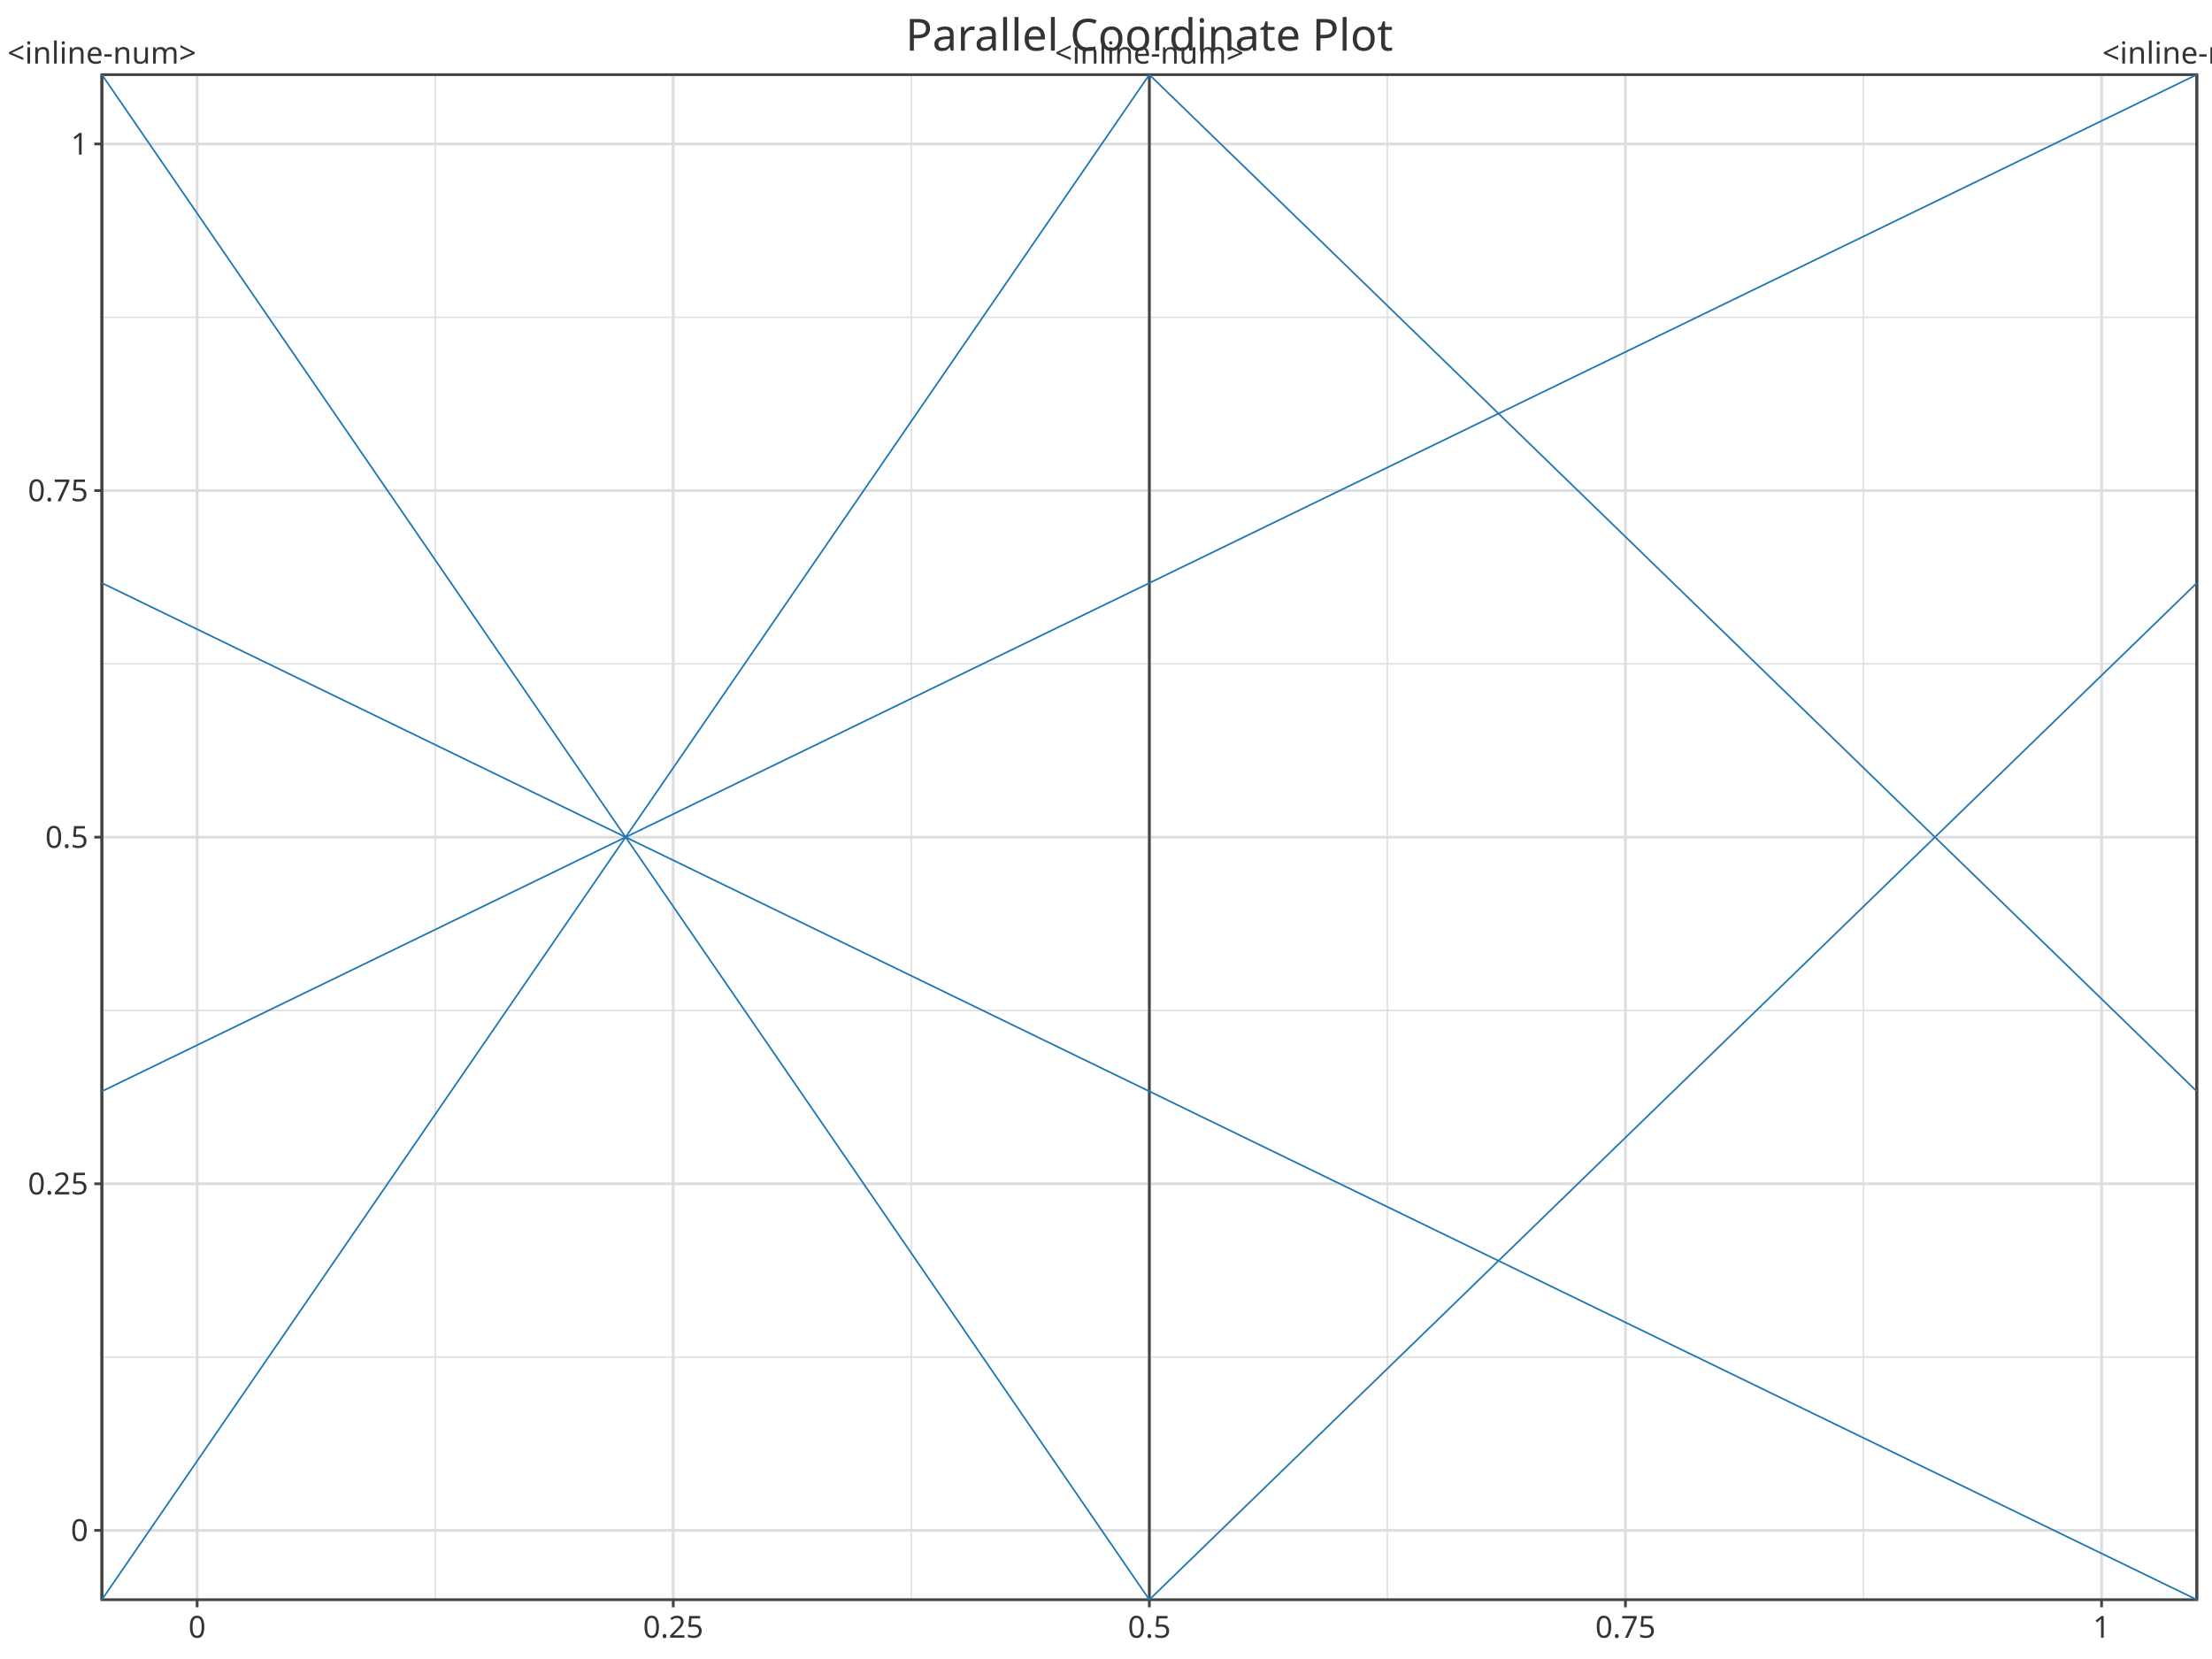
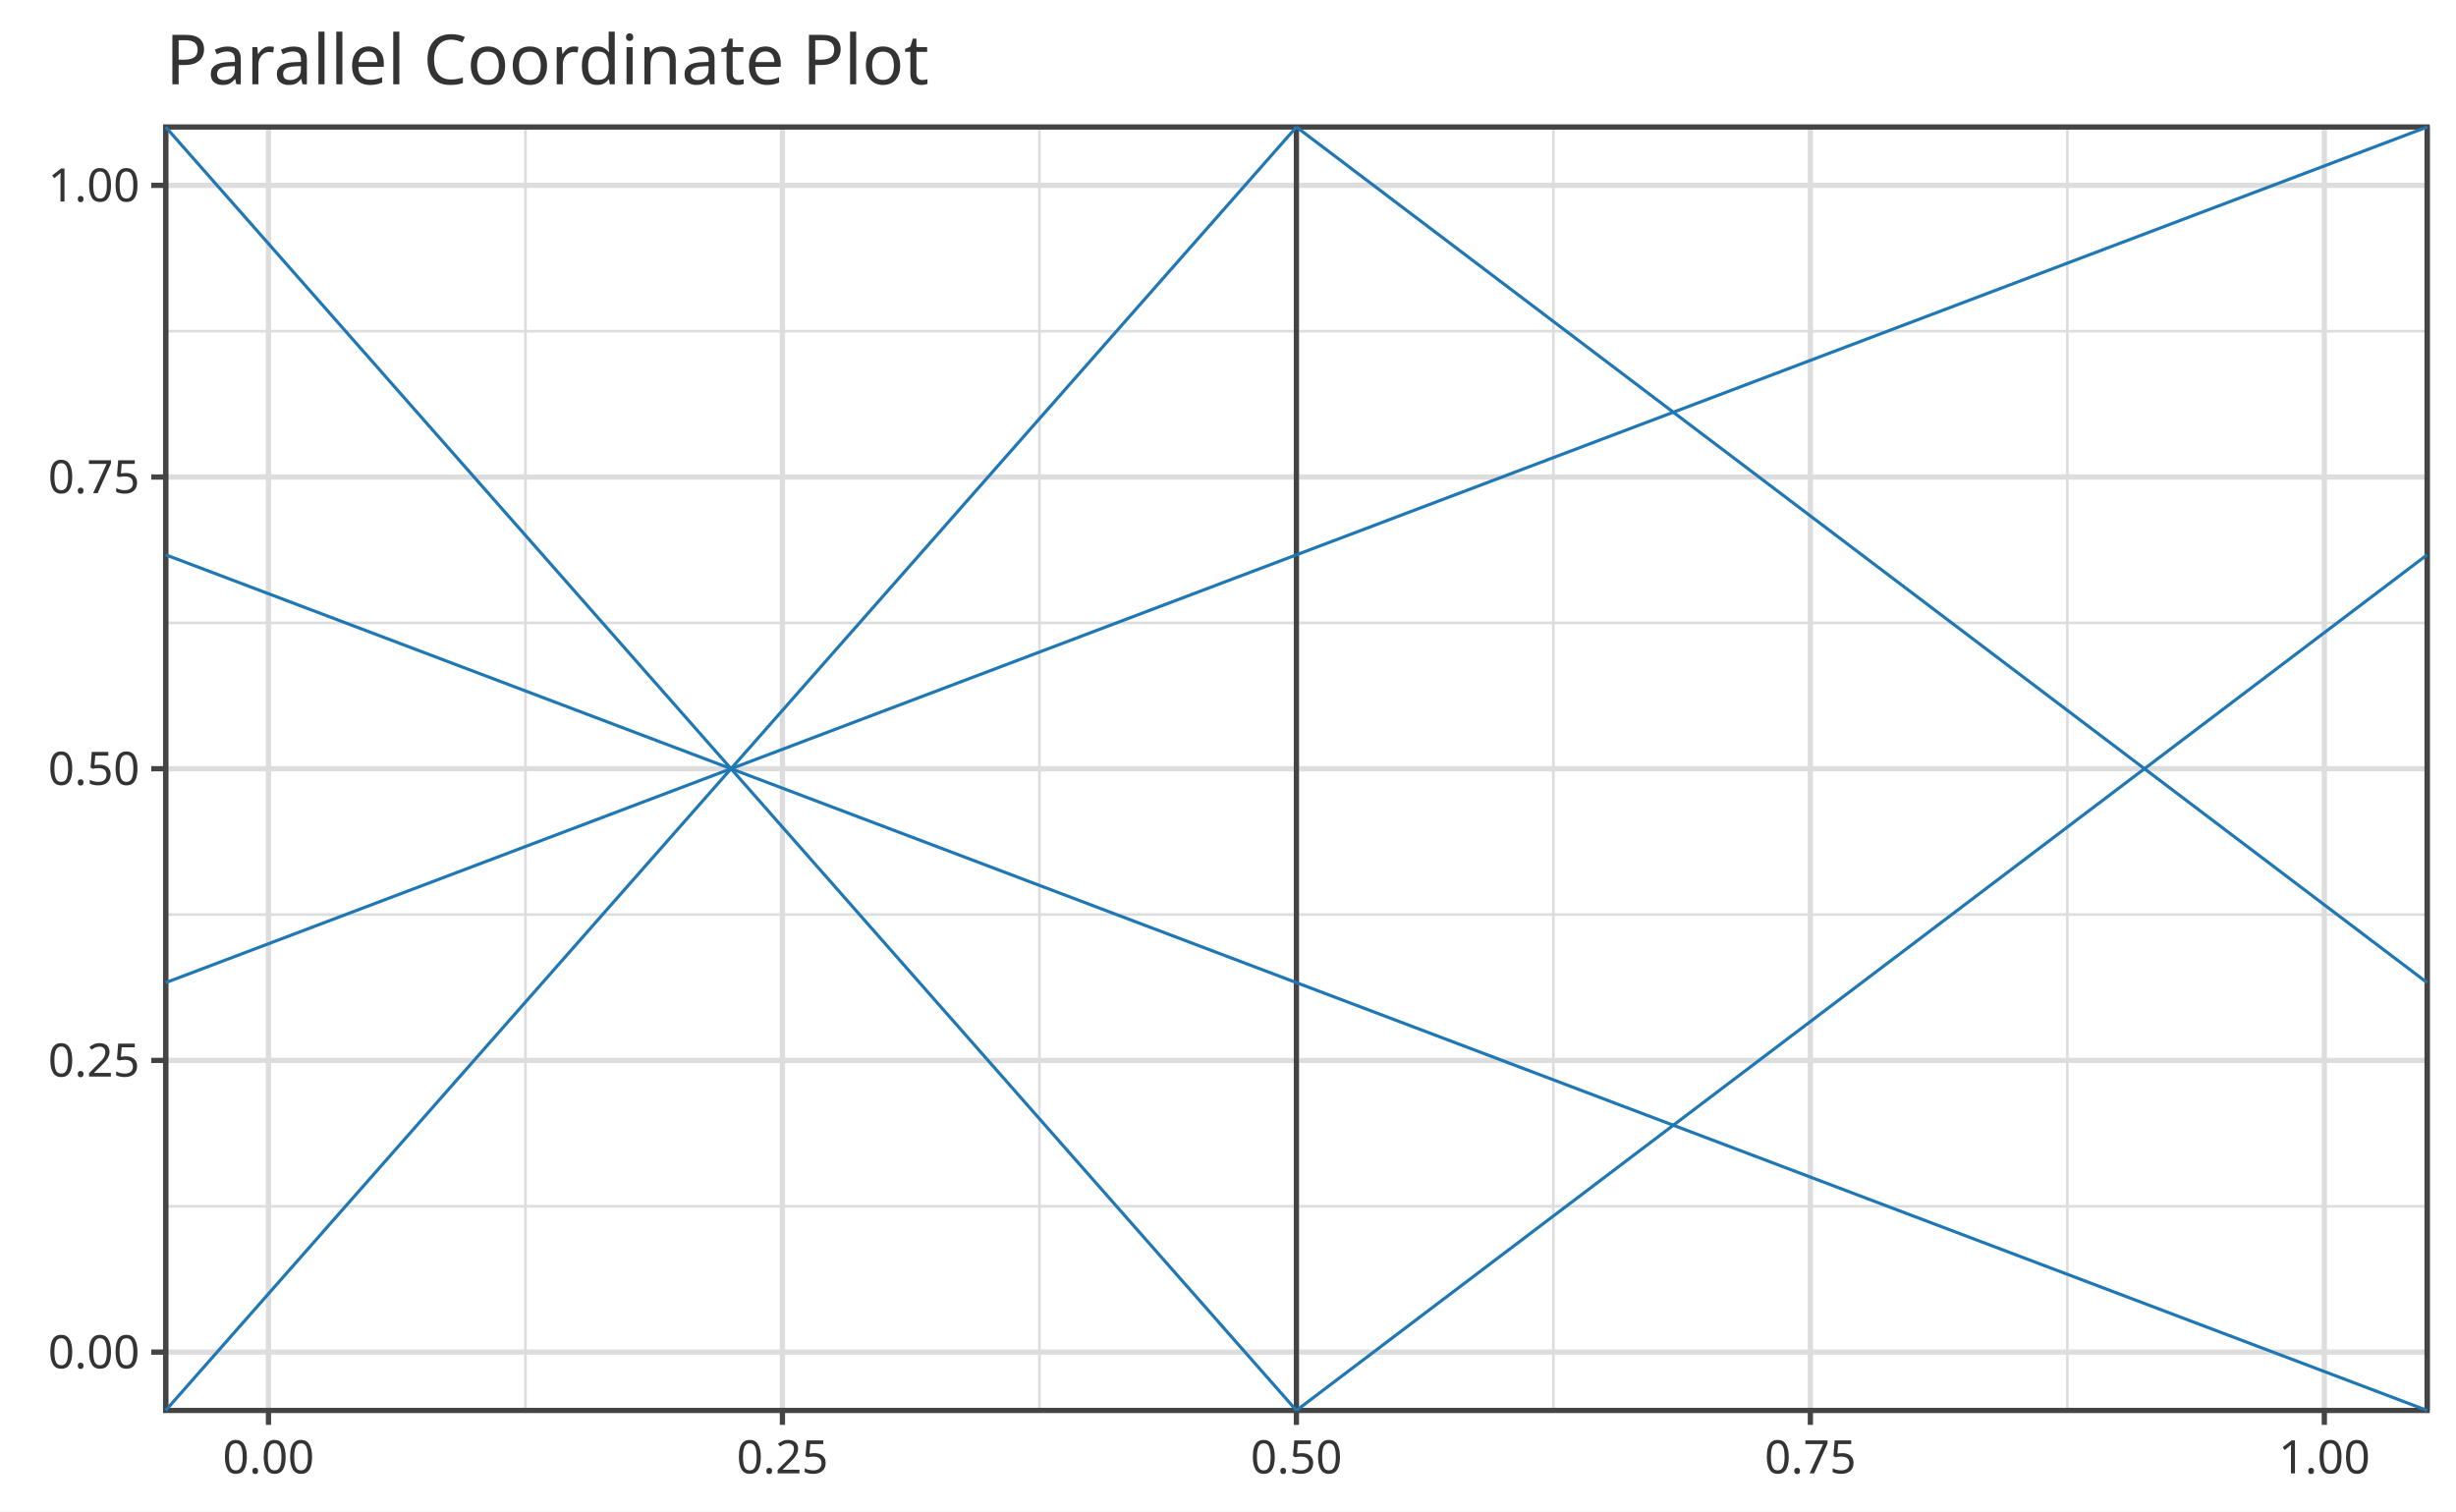
- <svg xmlns="http://www.w3.org/2000/svg" width="800" height="600" viewBox="0 0 800 600">
-   <rect x="0.0" y="0.0" width="800.0" height="600.0" fill="#ffffff" fill-opacity="1.0" stroke="none" />
-   <line x1="157.385" y1="27.0" x2="157.385" y2="578.55" stroke="#dddddd" stroke-width="0.5" />
-   <line x1="329.578" y1="27.0" x2="329.578" y2="578.55" stroke="#dddddd" stroke-width="0.5" />
-   <line x1="501.772" y1="27.0" x2="501.772" y2="578.55" stroke="#dddddd" stroke-width="0.5" />
-   <line x1="673.965" y1="27.0" x2="673.965" y2="578.55" stroke="#dddddd" stroke-width="0.5" />
-   <line x1="71.289" y1="27.0" x2="71.289" y2="578.55" stroke="#dddddd" stroke-width="1.0" />
-   <line x1="243.482" y1="27.0" x2="243.482" y2="578.55" stroke="#dddddd" stroke-width="1.0" />
-   <line x1="415.675" y1="27.0" x2="415.675" y2="578.55" stroke="#dddddd" stroke-width="1.0" />
-   <line x1="587.868" y1="27.0" x2="587.868" y2="578.55" stroke="#dddddd" stroke-width="1.0" />
-   <line x1="760.061" y1="27.0" x2="760.061" y2="578.55" stroke="#dddddd" stroke-width="1.0" />
-   <line x1="36.85" y1="490.803" x2="794.5" y2="490.803" stroke="#dddddd" stroke-width="0.5" />
-   <line x1="36.85" y1="365.451" x2="794.5" y2="365.451" stroke="#dddddd" stroke-width="0.5" />
-   <line x1="36.85" y1="240.099" x2="794.5" y2="240.099" stroke="#dddddd" stroke-width="0.5" />
-   <line x1="36.85" y1="114.747" x2="794.5" y2="114.747" stroke="#dddddd" stroke-width="0.5" />
-   <line x1="36.85" y1="553.48" x2="794.5" y2="553.48" stroke="#dddddd" stroke-width="1.0" />
-   <line x1="36.85" y1="428.127" x2="794.5" y2="428.127" stroke="#dddddd" stroke-width="1.0" />
-   <line x1="36.85" y1="302.775" x2="794.5" y2="302.775" stroke="#dddddd" stroke-width="1.0" />
-   <line x1="36.85" y1="177.423" x2="794.5" y2="177.423" stroke="#dddddd" stroke-width="1.0" />
-   <line x1="36.85" y1="52.07" x2="794.5" y2="52.07" stroke="#dddddd" stroke-width="1.0" />
-   <rect x="36.85" y="27.0" width="757.65" height="551.55" fill="#ffffff" fill-opacity="0.0" stroke="#444444" stroke-width="1.0" />
-   <line x1="71.289" y1="578.55" x2="71.289" y2="581.3" stroke="#444444" stroke-width="1.0" />
-   <text x="71.289" y="592.3" fill="#333333" font-size="11.0" font-family="sans-serif" text-anchor="middle">0</text>
-   <line x1="243.482" y1="578.55" x2="243.482" y2="581.3" stroke="#444444" stroke-width="1.0" />
-   <text x="243.482" y="592.3" fill="#333333" font-size="11.0" font-family="sans-serif" text-anchor="middle">0.25</text>
-   <line x1="415.675" y1="578.55" x2="415.675" y2="581.3" stroke="#444444" stroke-width="1.0" />
-   <text x="415.675" y="592.3" fill="#333333" font-size="11.0" font-family="sans-serif" text-anchor="middle">0.5</text>
-   <line x1="587.868" y1="578.55" x2="587.868" y2="581.3" stroke="#444444" stroke-width="1.0" />
-   <text x="587.868" y="592.3" fill="#333333" font-size="11.0" font-family="sans-serif" text-anchor="middle">0.75</text>
-   <line x1="760.061" y1="578.55" x2="760.061" y2="581.3" stroke="#444444" stroke-width="1.0" />
-   <text x="760.061" y="592.3" fill="#333333" font-size="11.0" font-family="sans-serif" text-anchor="middle">1</text>
-   <line x1="36.85" y1="553.48" x2="34.1" y2="553.48" stroke="#444444" stroke-width="1.0" />
-   <text x="31.9" y="557.33" fill="#333333" font-size="11.0" font-family="sans-serif" text-anchor="end">0</text>
-   <line x1="36.85" y1="428.127" x2="34.1" y2="428.127" stroke="#444444" stroke-width="1.0" />
-   <text x="31.9" y="431.977" fill="#333333" font-size="11.0" font-family="sans-serif" text-anchor="end">0.25</text>
-   <line x1="36.85" y1="302.775" x2="34.1" y2="302.775" stroke="#444444" stroke-width="1.0" />
-   <text x="31.9" y="306.625" fill="#333333" font-size="11.0" font-family="sans-serif" text-anchor="end">0.5</text>
-   <line x1="36.85" y1="177.423" x2="34.1" y2="177.423" stroke="#444444" stroke-width="1.0" />
-   <text x="31.9" y="181.273" fill="#333333" font-size="11.0" font-family="sans-serif" text-anchor="end">0.75</text>
-   <line x1="36.85" y1="52.07" x2="34.1" y2="52.07" stroke="#444444" stroke-width="1.0" />
-   <text x="31.9" y="55.92" fill="#333333" font-size="11.0" font-family="sans-serif" text-anchor="end">1</text>
-   <text x="415.675" y="18.3" fill="#333333" font-size="16.0" font-family="sans-serif" text-anchor="middle">Parallel Coordinate Plot</text>
-   <line x1="36.85" y1="27.0" x2="36.85" y2="578.55" stroke="#444444" stroke-width="1.0" />
-   <line x1="415.675" y1="27.0" x2="415.675" y2="578.55" stroke="#444444" stroke-width="1.0" />
-   <line x1="794.5" y1="27.0" x2="794.5" y2="578.55" stroke="#444444" stroke-width="1.0" />
-   <line x1="36.85" y1="578.55" x2="415.675" y2="27.0" stroke="#1f77b4" stroke-width="0.6" />
-   <line x1="415.675" y1="27.0" x2="794.5" y2="394.7" stroke="#1f77b4" stroke-width="0.6" />
-   <line x1="36.85" y1="394.7" x2="415.675" y2="210.85" stroke="#1f77b4" stroke-width="0.6" />
-   <line x1="415.675" y1="210.85" x2="794.5" y2="27.0" stroke="#1f77b4" stroke-width="0.6" />
-   <line x1="36.85" y1="210.85" x2="415.675" y2="394.7" stroke="#1f77b4" stroke-width="0.6" />
-   <line x1="415.675" y1="394.7" x2="794.5" y2="578.55" stroke="#1f77b4" stroke-width="0.6" />
-   <line x1="36.85" y1="27.0" x2="415.675" y2="578.55" stroke="#1f77b4" stroke-width="0.6" />
-   <line x1="415.675" y1="578.55" x2="794.5" y2="210.85" stroke="#1f77b4" stroke-width="0.6" />
-   <text x="36.85" y="23.0" fill="#333333" font-size="11.0" font-family="sans-serif" text-anchor="middle">&lt;inline-num&gt;</text>
-   <text x="415.675" y="23.0" fill="#333333" font-size="11.0" font-family="sans-serif" text-anchor="middle">&lt;inline-num&gt;</text>
-   <text x="794.5" y="23.0" fill="#333333" font-size="11.0" font-family="sans-serif" text-anchor="middle">&lt;inline-num&gt;</text>
+ <svg xmlns="http://www.w3.org/2000/svg" width="624" height="384" viewBox="0 0 624 384">
+   <rect x="0.0" y="0.0" width="624.0" height="384.0" fill="#ffffff" fill-opacity="1.0" stroke="none" />
+   <line x1="133.503" y1="32.267" x2="133.503" y2="358.333" stroke="#dddddd" stroke-width="0.667" />
+   <line x1="264.088" y1="32.267" x2="264.088" y2="358.333" stroke="#dddddd" stroke-width="0.667" />
+   <line x1="394.672" y1="32.267" x2="394.672" y2="358.333" stroke="#dddddd" stroke-width="0.667" />
+   <line x1="525.257" y1="32.267" x2="525.257" y2="358.333" stroke="#dddddd" stroke-width="0.667" />
+   <line x1="68.21" y1="32.267" x2="68.21" y2="358.333" stroke="#dddddd" stroke-width="1.333" />
+   <line x1="198.795" y1="32.267" x2="198.795" y2="358.333" stroke="#dddddd" stroke-width="1.333" />
+   <line x1="329.38" y1="32.267" x2="329.38" y2="358.333" stroke="#dddddd" stroke-width="1.333" />
+   <line x1="459.965" y1="32.267" x2="459.965" y2="358.333" stroke="#dddddd" stroke-width="1.333" />
+   <line x1="590.55" y1="32.267" x2="590.55" y2="358.333" stroke="#dddddd" stroke-width="1.333" />
+   <line x1="42.093" y1="306.459" x2="616.667" y2="306.459" stroke="#dddddd" stroke-width="0.667" />
+   <line x1="42.093" y1="232.353" x2="616.667" y2="232.353" stroke="#dddddd" stroke-width="0.667" />
+   <line x1="42.093" y1="158.247" x2="616.667" y2="158.247" stroke="#dddddd" stroke-width="0.667" />
+   <line x1="42.093" y1="84.141" x2="616.667" y2="84.141" stroke="#dddddd" stroke-width="0.667" />
+   <line x1="42.093" y1="343.512" x2="616.667" y2="343.512" stroke="#dddddd" stroke-width="1.333" />
+   <line x1="42.093" y1="269.406" x2="616.667" y2="269.406" stroke="#dddddd" stroke-width="1.333" />
+   <line x1="42.093" y1="195.3" x2="616.667" y2="195.3" stroke="#dddddd" stroke-width="1.333" />
+   <line x1="42.093" y1="121.194" x2="616.667" y2="121.194" stroke="#dddddd" stroke-width="1.333" />
+   <line x1="42.093" y1="47.088" x2="616.667" y2="47.088" stroke="#dddddd" stroke-width="1.333" />
+   <rect x="42.093" y="32.267" width="574.573" height="326.067" fill="#ffffff" fill-opacity="0.0" stroke="#444444" stroke-width="1.333" />
+   <line x1="68.21" y1="358.333" x2="68.21" y2="362.0" stroke="#444444" stroke-width="1.333" />
+   <text x="68.21" y="374.32" fill="#333333" font-size="11.733" font-family="sans-serif" text-anchor="middle">0.00</text>
+   <line x1="198.795" y1="358.333" x2="198.795" y2="362.0" stroke="#444444" stroke-width="1.333" />
+   <text x="198.795" y="374.32" fill="#333333" font-size="11.733" font-family="sans-serif" text-anchor="middle">0.25</text>
+   <line x1="329.38" y1="358.333" x2="329.38" y2="362.0" stroke="#444444" stroke-width="1.333" />
+   <text x="329.38" y="374.32" fill="#333333" font-size="11.733" font-family="sans-serif" text-anchor="middle">0.50</text>
+   <line x1="459.965" y1="358.333" x2="459.965" y2="362.0" stroke="#444444" stroke-width="1.333" />
+   <text x="459.965" y="374.32" fill="#333333" font-size="11.733" font-family="sans-serif" text-anchor="middle">0.75</text>
+   <line x1="590.55" y1="358.333" x2="590.55" y2="362.0" stroke="#444444" stroke-width="1.333" />
+   <text x="590.55" y="374.32" fill="#333333" font-size="11.733" font-family="sans-serif" text-anchor="middle">1.00</text>
+   <line x1="42.093" y1="343.512" x2="38.427" y2="343.512" stroke="#444444" stroke-width="1.333" />
+   <text x="35.493" y="347.619" fill="#333333" font-size="11.733" font-family="sans-serif" text-anchor="end">0.00</text>
+   <line x1="42.093" y1="269.406" x2="38.427" y2="269.406" stroke="#444444" stroke-width="1.333" />
+   <text x="35.493" y="273.513" fill="#333333" font-size="11.733" font-family="sans-serif" text-anchor="end">0.25</text>
+   <line x1="42.093" y1="195.3" x2="38.427" y2="195.3" stroke="#444444" stroke-width="1.333" />
+   <text x="35.493" y="199.407" fill="#333333" font-size="11.733" font-family="sans-serif" text-anchor="end">0.50</text>
+   <line x1="42.093" y1="121.194" x2="38.427" y2="121.194" stroke="#444444" stroke-width="1.333" />
+   <text x="35.493" y="125.301" fill="#333333" font-size="11.733" font-family="sans-serif" text-anchor="end">0.75</text>
+   <line x1="42.093" y1="47.088" x2="38.427" y2="47.088" stroke="#444444" stroke-width="1.333" />
+   <text x="35.493" y="51.195" fill="#333333" font-size="11.733" font-family="sans-serif" text-anchor="end">1.00</text>
+   <text x="42.093" y="21.413" fill="#333333" font-size="17.6" font-family="sans-serif" text-anchor="start">Parallel Coordinate Plot</text>
+   <line x1="42.093" y1="32.267" x2="42.093" y2="358.333" stroke="#444444" stroke-width="1.333" />
+   <line x1="329.38" y1="32.267" x2="329.38" y2="358.333" stroke="#444444" stroke-width="1.333" />
+   <line x1="616.667" y1="32.267" x2="616.667" y2="358.333" stroke="#444444" stroke-width="1.333" />
+   <line x1="42.093" y1="358.333" x2="329.38" y2="32.267" stroke="#1f77b4" stroke-width="0.8" />
+   <line x1="329.38" y1="32.267" x2="616.667" y2="249.644" stroke="#1f77b4" stroke-width="0.8" />
+   <line x1="42.093" y1="249.644" x2="329.38" y2="140.956" stroke="#1f77b4" stroke-width="0.8" />
+   <line x1="329.38" y1="140.956" x2="616.667" y2="32.267" stroke="#1f77b4" stroke-width="0.8" />
+   <line x1="42.093" y1="140.956" x2="329.38" y2="249.644" stroke="#1f77b4" stroke-width="0.8" />
+   <line x1="329.38" y1="249.644" x2="616.667" y2="358.333" stroke="#1f77b4" stroke-width="0.8" />
+   <line x1="42.093" y1="32.267" x2="329.38" y2="358.333" stroke="#1f77b4" stroke-width="0.8" />
+   <line x1="329.38" y1="358.333" x2="616.667" y2="140.956" stroke="#1f77b4" stroke-width="0.8" />
</svg>
